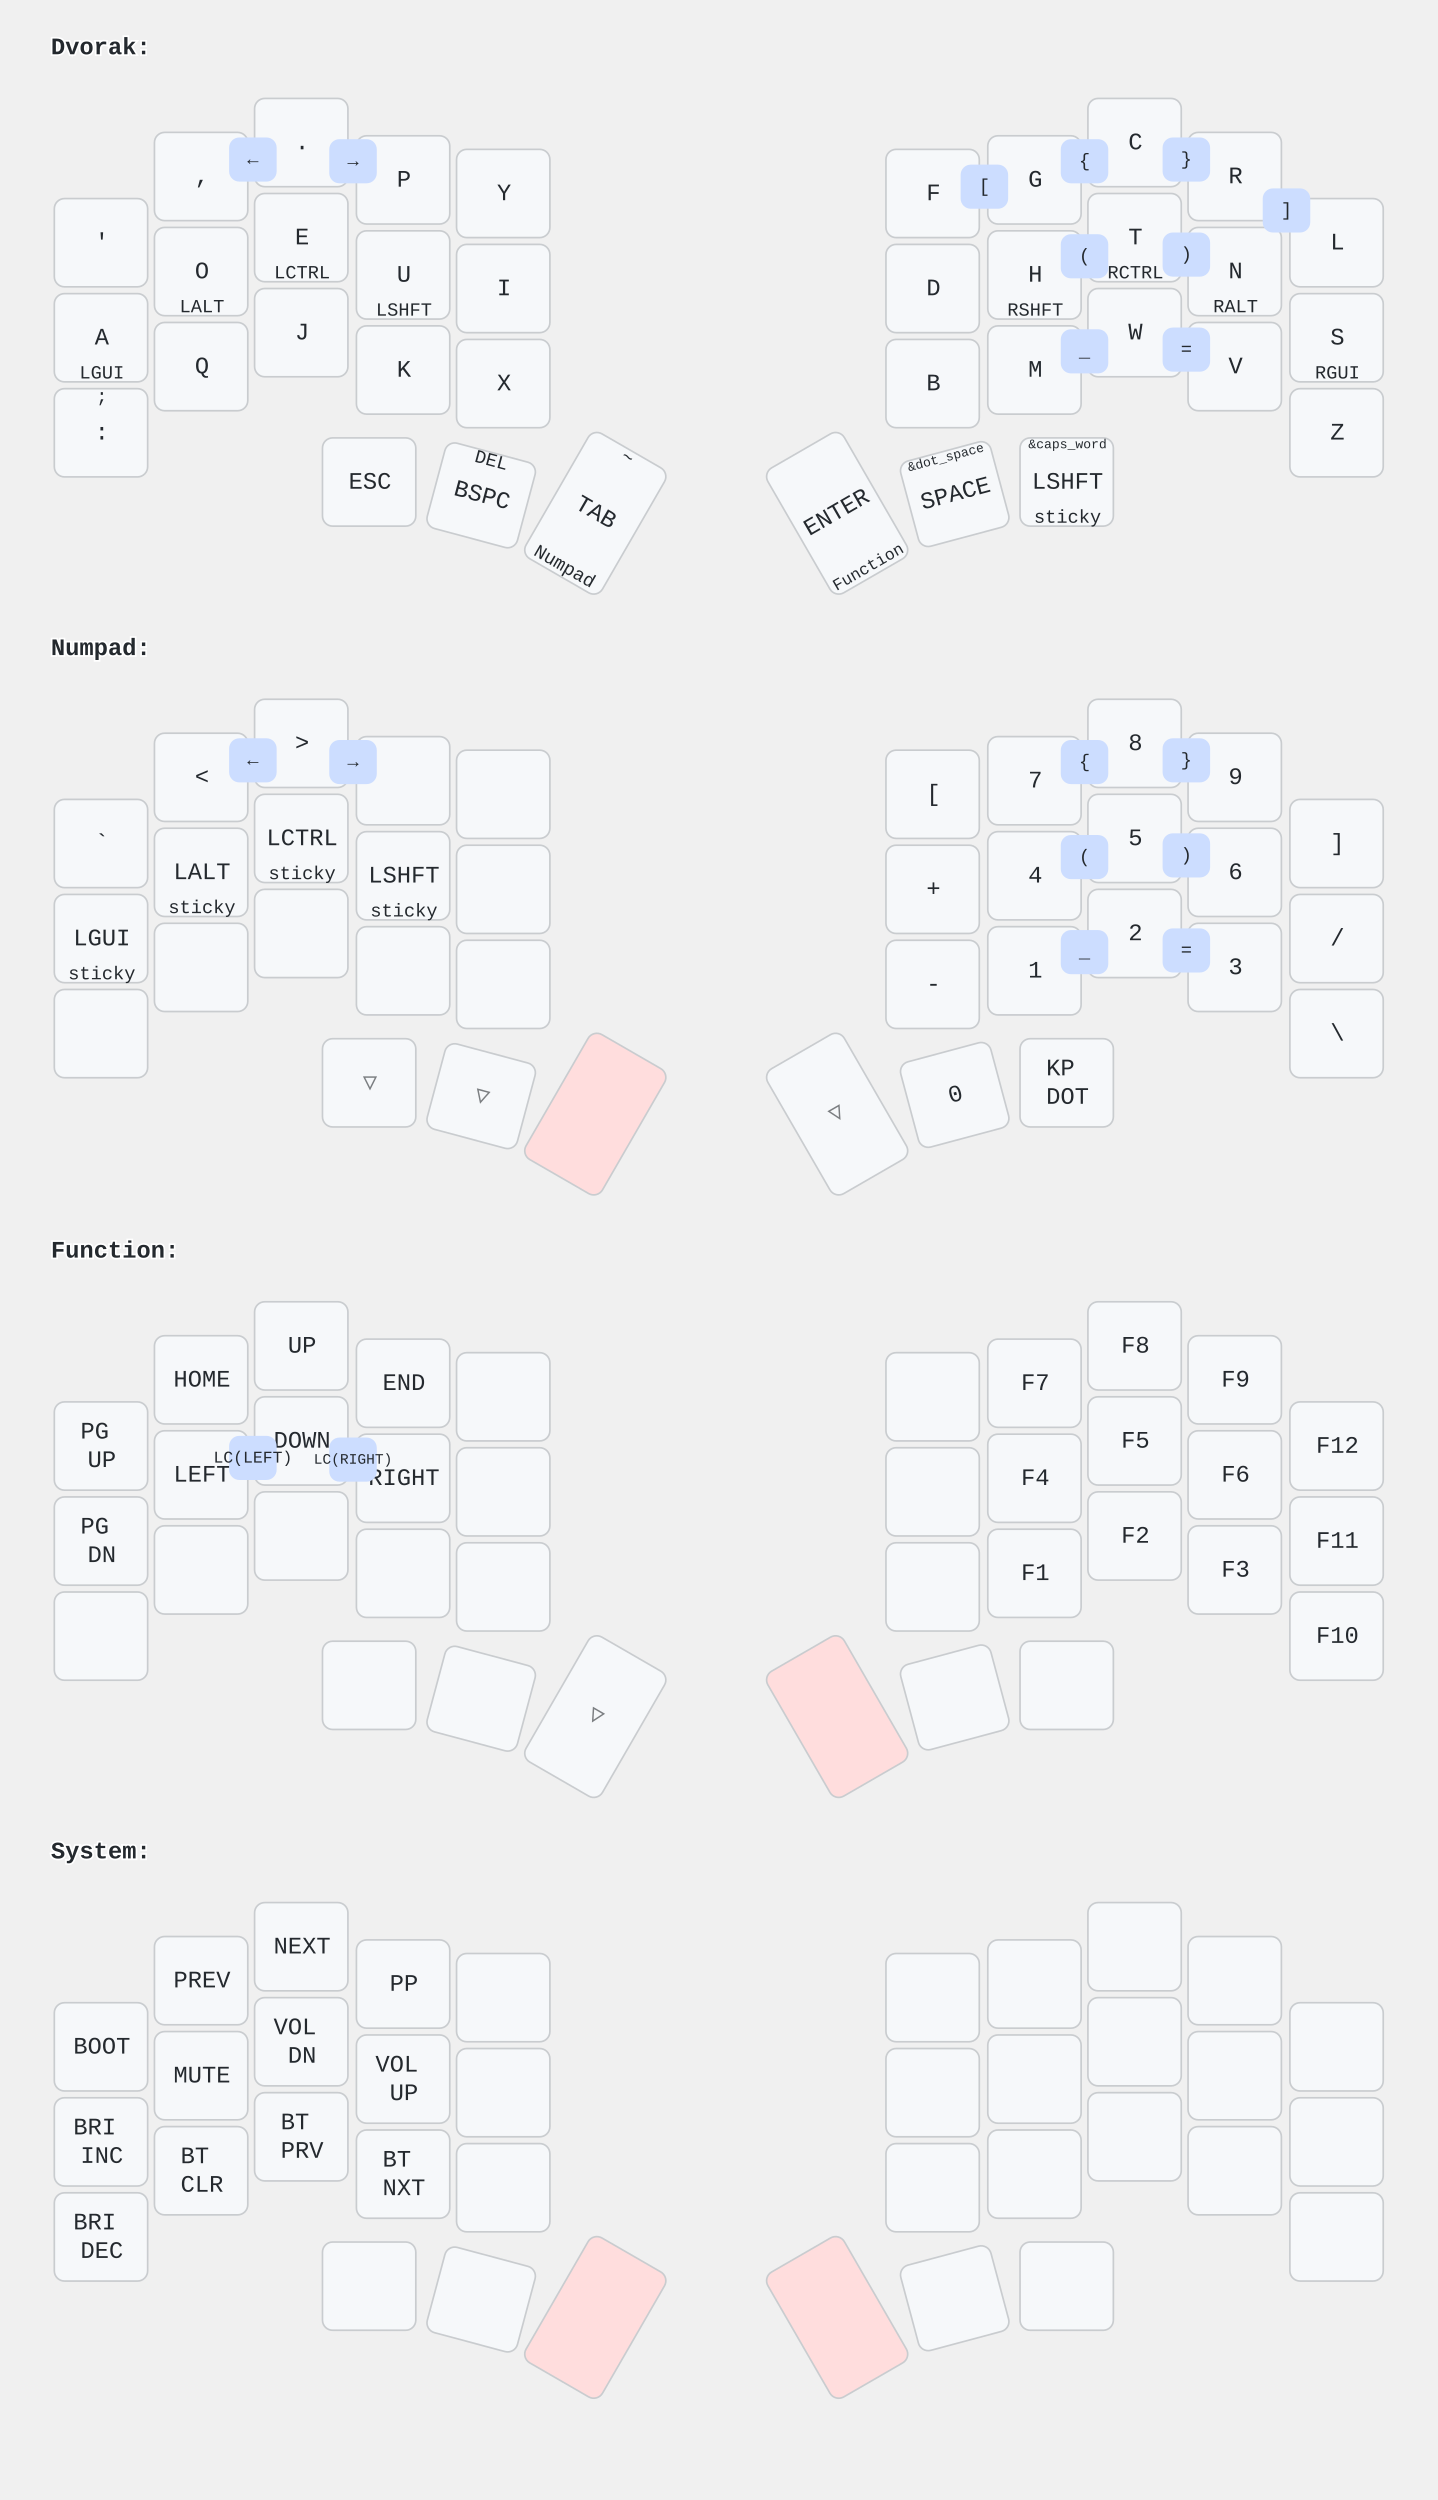
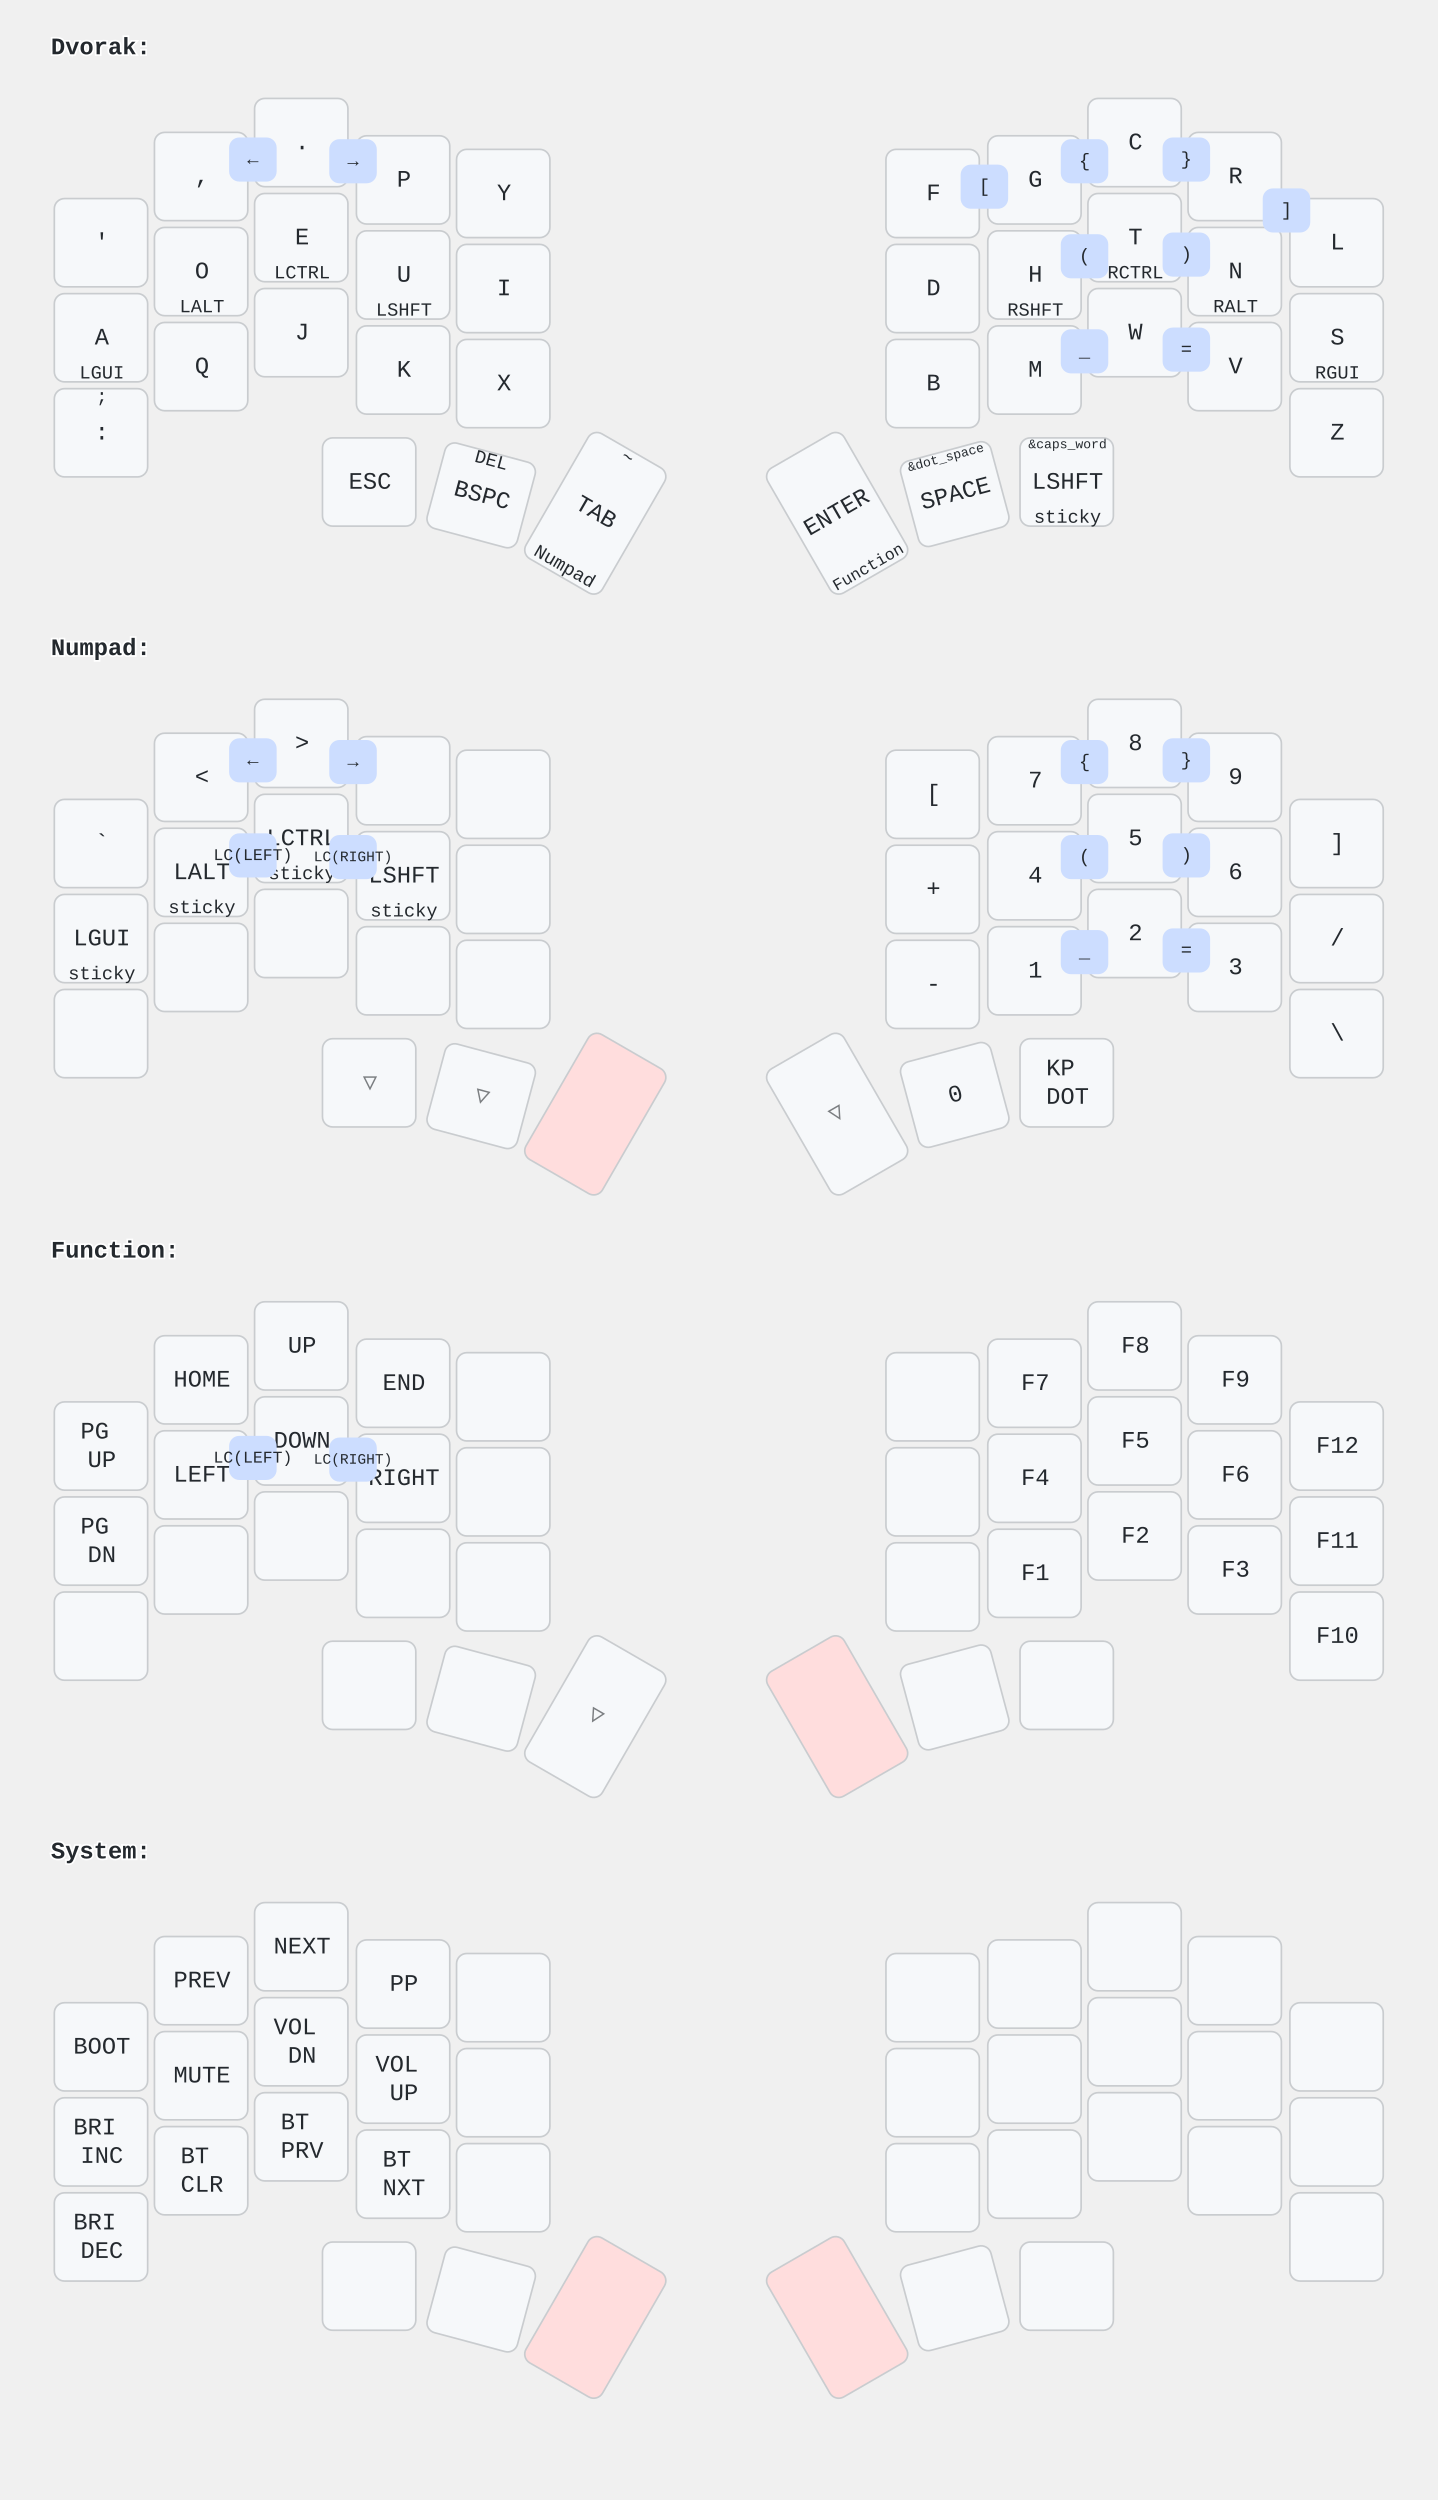
<svg xmlns="http://www.w3.org/2000/svg" width="847" height="1473" viewBox="0 0 847 1473" class="keymap">
  <style>/* inherit to force styles through use tags */
svg path {
    fill: inherit;
}

/* font and background color specifications */
svg.keymap {
    font-family: SFMono-Regular,Consolas,Liberation Mono,Menlo,monospace;
    font-size: 14px;
    font-kerning: normal;
    text-rendering: optimizeLegibility;
    fill: #24292e;
}

/* default key styling */
rect.key {
    fill: #f6f8fa;
    stroke: #c9cccf;
    stroke-width: 1;
}

/* default key side styling, only used is draw_key_sides is set */
rect.side {
    filter: brightness(90%);
}

/* color accent for combo boxes */
rect.combo, rect.combo-separate {
    fill: #cdf;
}

/* color accent for held keys */
rect.held, rect.combo.held {
    fill: #fdd;
}

/* color accent for ghost (optional) keys */
rect.ghost, rect.combo.ghost {
    stroke-dasharray: 4, 4;
    stroke-width: 2;
}

text {
    text-anchor: middle;
    dominant-baseline: middle;
}

/* styling for layer labels */
text.label {
    font-weight: bold;
    text-anchor: start;
    stroke: white;
    stroke-width: 2;
    paint-order: stroke;
}

/* styling for combo tap, and key hold/shifted label text */
text.combo, text.hold, text.shifted {
    font-size: 11px;
}

text.hold {
    text-anchor: middle;
    dominant-baseline: auto;
}

text.shifted {
    text-anchor: middle;
    dominant-baseline: hanging;
}

/* styling for hold/shifted label text in combo box */
text.combo.hold, text.combo.shifted {
    font-size: 8px;
}

/* lighter symbol for transparent keys */
text.trans {
    fill: #7b7e81;
}

/* styling for combo dendrons */
path.combo {
    stroke-width: 1;
    stroke: gray;
    fill: none;
}

/* Start Tabler Icons Cleanup */
/* cannot use height/width with glyphs */
.icon-tabler &gt; path {
    fill: inherit;
    stroke: inherit;
    stroke-width: 2;
}
/* hide tabler's default box */
.icon-tabler &gt; path[stroke="none"][fill="none"] {
    visibility: hidden;
}
/* End Tabler Icons Cleanup */
</style>
  <g transform="translate(30, 0)" class="layer-Dvorak">
    <text x="0" y="28" class="label">Dvorak:</text>
    <g transform="translate(0, 56)">
      <g transform="translate(30, 87)" class="key keypos-0">
        <rect rx="6" ry="6" x="-28" y="-26" width="55" height="52" class="key" />
        <text x="0" y="0" class="key tap">'</text>
      </g>
      <g transform="translate(89, 48)" class="key keypos-1">
        <rect rx="6" ry="6" x="-28" y="-26" width="55" height="52" class="key" />
        <text x="0" y="0" class="key tap">,</text>
      </g>
      <g transform="translate(148, 28)" class="key keypos-2">
        <rect rx="6" ry="6" x="-28" y="-26" width="55" height="52" class="key" />
        <text x="0" y="0" class="key tap">.</text>
      </g>
      <g transform="translate(208, 50)" class="key keypos-3">
        <rect rx="6" ry="6" x="-28" y="-26" width="55" height="52" class="key" />
        <text x="0" y="0" class="key tap">P</text>
      </g>
      <g transform="translate(267, 58)" class="key keypos-4">
        <rect rx="6" ry="6" x="-28" y="-26" width="55" height="52" class="key" />
        <text x="0" y="0" class="key tap">Y</text>
      </g>
      <g transform="translate(520, 58)" class="key keypos-5">
        <rect rx="6" ry="6" x="-28" y="-26" width="55" height="52" class="key" />
        <text x="0" y="0" class="key tap">F</text>
      </g>
      <g transform="translate(580, 50)" class="key keypos-6">
        <rect rx="6" ry="6" x="-28" y="-26" width="55" height="52" class="key" />
        <text x="0" y="0" class="key tap">G</text>
      </g>
      <g transform="translate(639, 28)" class="key keypos-7">
        <rect rx="6" ry="6" x="-28" y="-26" width="55" height="52" class="key" />
        <text x="0" y="0" class="key tap">C</text>
      </g>
      <g transform="translate(698, 48)" class="key keypos-8">
        <rect rx="6" ry="6" x="-28" y="-26" width="55" height="52" class="key" />
        <text x="0" y="0" class="key tap">R</text>
      </g>
      <g transform="translate(758, 87)" class="key keypos-9">
        <rect rx="6" ry="6" x="-28" y="-26" width="55" height="52" class="key" />
        <text x="0" y="0" class="key tap">L</text>
      </g>
      <g transform="translate(30, 143)" class="key keypos-10">
        <rect rx="6" ry="6" x="-28" y="-26" width="55" height="52" class="key" />
        <text x="0" y="0" class="key tap">A</text>
        <text x="0" y="24" class="key hold">LGUI</text>
      </g>
      <g transform="translate(89, 104)" class="key keypos-11">
        <rect rx="6" ry="6" x="-28" y="-26" width="55" height="52" class="key" />
        <text x="0" y="0" class="key tap">O</text>
        <text x="0" y="24" class="key hold">LALT</text>
      </g>
      <g transform="translate(148, 84)" class="key keypos-12">
        <rect rx="6" ry="6" x="-28" y="-26" width="55" height="52" class="key" />
        <text x="0" y="0" class="key tap">E</text>
        <text x="0" y="24" class="key hold">LCTRL</text>
      </g>
      <g transform="translate(208, 106)" class="key keypos-13">
        <rect rx="6" ry="6" x="-28" y="-26" width="55" height="52" class="key" />
        <text x="0" y="0" class="key tap">U</text>
        <text x="0" y="24" class="key hold">LSHFT</text>
      </g>
      <g transform="translate(267, 114)" class="key keypos-14">
        <rect rx="6" ry="6" x="-28" y="-26" width="55" height="52" class="key" />
        <text x="0" y="0" class="key tap">I</text>
      </g>
      <g transform="translate(520, 114)" class="key keypos-15">
        <rect rx="6" ry="6" x="-28" y="-26" width="55" height="52" class="key" />
        <text x="0" y="0" class="key tap">D</text>
      </g>
      <g transform="translate(580, 106)" class="key keypos-16">
        <rect rx="6" ry="6" x="-28" y="-26" width="55" height="52" class="key" />
        <text x="0" y="0" class="key tap">H</text>
        <text x="0" y="24" class="key hold">RSHFT</text>
      </g>
      <g transform="translate(639, 84)" class="key keypos-17">
        <rect rx="6" ry="6" x="-28" y="-26" width="55" height="52" class="key" />
        <text x="0" y="0" class="key tap">T</text>
        <text x="0" y="24" class="key hold">RCTRL</text>
      </g>
      <g transform="translate(698, 104)" class="key keypos-18">
        <rect rx="6" ry="6" x="-28" y="-26" width="55" height="52" class="key" />
        <text x="0" y="0" class="key tap">N</text>
        <text x="0" y="24" class="key hold">RALT</text>
      </g>
      <g transform="translate(758, 143)" class="key keypos-19">
        <rect rx="6" ry="6" x="-28" y="-26" width="55" height="52" class="key" />
        <text x="0" y="0" class="key tap">S</text>
        <text x="0" y="24" class="key hold">RGUI</text>
      </g>
      <g transform="translate(30, 199)" class="key keypos-20">
        <rect rx="6" ry="6" x="-28" y="-26" width="55" height="52" class="key" />
        <text x="0" y="0" class="key tap">:</text>
        <text x="0" y="-24" class="key shifted">;</text>
      </g>
      <g transform="translate(89, 160)" class="key keypos-21">
        <rect rx="6" ry="6" x="-28" y="-26" width="55" height="52" class="key" />
        <text x="0" y="0" class="key tap">Q</text>
      </g>
      <g transform="translate(148, 140)" class="key keypos-22">
        <rect rx="6" ry="6" x="-28" y="-26" width="55" height="52" class="key" />
        <text x="0" y="0" class="key tap">J</text>
      </g>
      <g transform="translate(208, 162)" class="key keypos-23">
        <rect rx="6" ry="6" x="-28" y="-26" width="55" height="52" class="key" />
        <text x="0" y="0" class="key tap">K</text>
      </g>
      <g transform="translate(267, 170)" class="key keypos-24">
        <rect rx="6" ry="6" x="-28" y="-26" width="55" height="52" class="key" />
        <text x="0" y="0" class="key tap">X</text>
      </g>
      <g transform="translate(520, 170)" class="key keypos-25">
        <rect rx="6" ry="6" x="-28" y="-26" width="55" height="52" class="key" />
        <text x="0" y="0" class="key tap">B</text>
      </g>
      <g transform="translate(580, 162)" class="key keypos-26">
        <rect rx="6" ry="6" x="-28" y="-26" width="55" height="52" class="key" />
        <text x="0" y="0" class="key tap">M</text>
      </g>
      <g transform="translate(639, 140)" class="key keypos-27">
        <rect rx="6" ry="6" x="-28" y="-26" width="55" height="52" class="key" />
        <text x="0" y="0" class="key tap">W</text>
      </g>
      <g transform="translate(698, 160)" class="key keypos-28">
        <rect rx="6" ry="6" x="-28" y="-26" width="55" height="52" class="key" />
        <text x="0" y="0" class="key tap">V</text>
      </g>
      <g transform="translate(758, 199)" class="key keypos-29">
        <rect rx="6" ry="6" x="-28" y="-26" width="55" height="52" class="key" />
        <text x="0" y="0" class="key tap">Z</text>
      </g>
      <g transform="translate(188, 228)" class="key keypos-30">
        <rect rx="6" ry="6" x="-28" y="-26" width="55" height="52" class="key" />
        <text x="0" y="0" class="key tap">ESC</text>
      </g>
      <g transform="translate(254, 236) rotate(15.0)" class="key keypos-31">
        <rect rx="6" ry="6" x="-28" y="-26" width="55" height="52" class="key" />
        <text x="0" y="0" class="key tap">BSPC</text>
        <text x="0" y="-24" class="key shifted">DEL</text>
      </g>
      <g transform="translate(321, 246) rotate(30.0)" class="key keypos-32">
        <rect rx="6" ry="6" x="-26" y="-42" width="52" height="85" class="key" />
        <text x="0" y="0" class="key tap">TAB</text>
        <text x="0" y="40" class="key hold">Numpad</text>
        <text x="0" y="-40" class="key shifted">~</text>
      </g>
      <g transform="translate(463, 246) rotate(-30.0)" class="key keypos-33">
        <rect rx="6" ry="6" x="-26" y="-42" width="52" height="85" class="key" />
        <text x="0" y="0" class="key tap">ENTER</text>
        <text x="0" y="40" class="key hold">
          <tspan style="font-size: 88%">Function</tspan>
        </text>
      </g>
      <g transform="translate(533, 235) rotate(-15.0)" class="key keypos-34">
        <rect rx="6" ry="6" x="-28" y="-26" width="55" height="52" class="key" />
        <text x="0" y="0" class="key tap">SPACE</text>
        <text x="0" y="-24" class="key shifted">
          <tspan style="font-size: 70%">&amp;dot_space</tspan>
        </text>
      </g>
      <g transform="translate(599, 228)" class="key keypos-35">
        <rect rx="6" ry="6" x="-28" y="-26" width="55" height="52" class="key" />
        <text x="0" y="0" class="key tap">LSHFT</text>
        <text x="0" y="24" class="key hold">sticky</text>
        <text x="0" y="-24" class="key shifted">
          <tspan style="font-size: 70%">&amp;caps_word</tspan>
        </text>
      </g>
      <g class="combo combopos-0">
        <rect rx="6" ry="6" x="595" y="26" width="28" height="26" class="combo" />
        <text x="609" y="39" class="combo tap">{</text>
      </g>
      <g class="combo combopos-1">
        <rect rx="6" ry="6" x="655" y="25" width="28" height="26" class="combo" />
        <text x="669" y="38" class="combo tap">}</text>
      </g>
      <g class="combo combopos-2">
        <rect rx="6" ry="6" x="536" y="41" width="28" height="26" class="combo" />
        <text x="550" y="54" class="combo tap">[</text>
      </g>
      <g class="combo combopos-3">
        <rect rx="6" ry="6" x="714" y="55" width="28" height="26" class="combo" />
        <text x="728" y="68" class="combo tap">]</text>
      </g>
      <g class="combo combopos-4">
        <rect rx="6" ry="6" x="595" y="82" width="28" height="26" class="combo" />
        <text x="609" y="95" class="combo tap">(</text>
      </g>
      <g class="combo combopos-5">
        <rect rx="6" ry="6" x="655" y="81" width="28" height="26" class="combo" />
        <text x="669" y="94" class="combo tap">)</text>
      </g>
      <g class="combo combopos-6">
        <rect rx="6" ry="6" x="595" y="138" width="28" height="26" class="combo" />
        <text x="609" y="151" class="combo tap">_</text>
      </g>
      <g class="combo combopos-7">
        <rect rx="6" ry="6" x="655" y="137" width="28" height="26" class="combo" />
        <text x="669" y="150" class="combo tap">=</text>
      </g>
      <g class="combo combopos-8">
        <rect rx="6" ry="6" x="105" y="25" width="28" height="26" class="combo" />
        <text x="119" y="38" class="combo tap">←</text>
      </g>
      <g class="combo combopos-9">
        <rect rx="6" ry="6" x="164" y="26" width="28" height="26" class="combo" />
        <text x="178" y="39" class="combo tap">→</text>
      </g>
    </g>
  </g>
  <g transform="translate(30, 354)" class="layer-Numpad">
    <text x="0" y="28" class="label">Numpad:</text>
    <g transform="translate(0, 56)">
      <g transform="translate(30, 87)" class="key keypos-0">
        <rect rx="6" ry="6" x="-28" y="-26" width="55" height="52" class="key" />
        <text x="0" y="0" class="key tap">`</text>
      </g>
      <g transform="translate(89, 48)" class="key keypos-1">
        <rect rx="6" ry="6" x="-28" y="-26" width="55" height="52" class="key" />
        <text x="0" y="0" class="key tap">&lt;</text>
      </g>
      <g transform="translate(148, 28)" class="key keypos-2">
        <rect rx="6" ry="6" x="-28" y="-26" width="55" height="52" class="key" />
        <text x="0" y="0" class="key tap">&gt;</text>
      </g>
      <g transform="translate(208, 50)" class="key keypos-3">
        <rect rx="6" ry="6" x="-28" y="-26" width="55" height="52" class="key" />
      </g>
      <g transform="translate(267, 58)" class="key keypos-4">
        <rect rx="6" ry="6" x="-28" y="-26" width="55" height="52" class="key" />
      </g>
      <g transform="translate(520, 58)" class="key keypos-5">
        <rect rx="6" ry="6" x="-28" y="-26" width="55" height="52" class="key" />
        <text x="0" y="0" class="key tap">[</text>
      </g>
      <g transform="translate(580, 50)" class="key keypos-6">
        <rect rx="6" ry="6" x="-28" y="-26" width="55" height="52" class="key" />
        <text x="0" y="0" class="key tap">7</text>
      </g>
      <g transform="translate(639, 28)" class="key keypos-7">
        <rect rx="6" ry="6" x="-28" y="-26" width="55" height="52" class="key" />
        <text x="0" y="0" class="key tap">8</text>
      </g>
      <g transform="translate(698, 48)" class="key keypos-8">
        <rect rx="6" ry="6" x="-28" y="-26" width="55" height="52" class="key" />
        <text x="0" y="0" class="key tap">9</text>
      </g>
      <g transform="translate(758, 87)" class="key keypos-9">
        <rect rx="6" ry="6" x="-28" y="-26" width="55" height="52" class="key" />
        <text x="0" y="0" class="key tap">]</text>
      </g>
      <g transform="translate(30, 143)" class="key keypos-10">
        <rect rx="6" ry="6" x="-28" y="-26" width="55" height="52" class="key" />
        <text x="0" y="0" class="key tap">LGUI</text>
        <text x="0" y="24" class="key hold">sticky</text>
      </g>
      <g transform="translate(89, 104)" class="key keypos-11">
        <rect rx="6" ry="6" x="-28" y="-26" width="55" height="52" class="key" />
        <text x="0" y="0" class="key tap">LALT</text>
        <text x="0" y="24" class="key hold">sticky</text>
      </g>
      <g transform="translate(148, 84)" class="key keypos-12">
        <rect rx="6" ry="6" x="-28" y="-26" width="55" height="52" class="key" />
        <text x="0" y="0" class="key tap">LCTRL</text>
        <text x="0" y="24" class="key hold">sticky</text>
      </g>
      <g transform="translate(208, 106)" class="key keypos-13">
        <rect rx="6" ry="6" x="-28" y="-26" width="55" height="52" class="key" />
        <text x="0" y="0" class="key tap">LSHFT</text>
        <text x="0" y="24" class="key hold">sticky</text>
      </g>
      <g transform="translate(267, 114)" class="key keypos-14">
        <rect rx="6" ry="6" x="-28" y="-26" width="55" height="52" class="key" />
      </g>
      <g transform="translate(520, 114)" class="key keypos-15">
        <rect rx="6" ry="6" x="-28" y="-26" width="55" height="52" class="key" />
        <text x="0" y="0" class="key tap">+</text>
      </g>
      <g transform="translate(580, 106)" class="key keypos-16">
        <rect rx="6" ry="6" x="-28" y="-26" width="55" height="52" class="key" />
        <text x="0" y="0" class="key tap">4</text>
      </g>
      <g transform="translate(639, 84)" class="key keypos-17">
        <rect rx="6" ry="6" x="-28" y="-26" width="55" height="52" class="key" />
        <text x="0" y="0" class="key tap">5</text>
      </g>
      <g transform="translate(698, 104)" class="key keypos-18">
        <rect rx="6" ry="6" x="-28" y="-26" width="55" height="52" class="key" />
        <text x="0" y="0" class="key tap">6</text>
      </g>
      <g transform="translate(758, 143)" class="key keypos-19">
        <rect rx="6" ry="6" x="-28" y="-26" width="55" height="52" class="key" />
        <text x="0" y="0" class="key tap">/</text>
      </g>
      <g transform="translate(30, 199)" class="key keypos-20">
        <rect rx="6" ry="6" x="-28" y="-26" width="55" height="52" class="key" />
      </g>
      <g transform="translate(89, 160)" class="key keypos-21">
        <rect rx="6" ry="6" x="-28" y="-26" width="55" height="52" class="key" />
      </g>
      <g transform="translate(148, 140)" class="key keypos-22">
        <rect rx="6" ry="6" x="-28" y="-26" width="55" height="52" class="key" />
      </g>
      <g transform="translate(208, 162)" class="key keypos-23">
        <rect rx="6" ry="6" x="-28" y="-26" width="55" height="52" class="key" />
      </g>
      <g transform="translate(267, 170)" class="key keypos-24">
        <rect rx="6" ry="6" x="-28" y="-26" width="55" height="52" class="key" />
      </g>
      <g transform="translate(520, 170)" class="key keypos-25">
        <rect rx="6" ry="6" x="-28" y="-26" width="55" height="52" class="key" />
        <text x="0" y="0" class="key tap">-</text>
      </g>
      <g transform="translate(580, 162)" class="key keypos-26">
        <rect rx="6" ry="6" x="-28" y="-26" width="55" height="52" class="key" />
        <text x="0" y="0" class="key tap">1</text>
      </g>
      <g transform="translate(639, 140)" class="key keypos-27">
        <rect rx="6" ry="6" x="-28" y="-26" width="55" height="52" class="key" />
        <text x="0" y="0" class="key tap">2</text>
      </g>
      <g transform="translate(698, 160)" class="key keypos-28">
        <rect rx="6" ry="6" x="-28" y="-26" width="55" height="52" class="key" />
        <text x="0" y="0" class="key tap">3</text>
      </g>
      <g transform="translate(758, 199)" class="key keypos-29">
        <rect rx="6" ry="6" x="-28" y="-26" width="55" height="52" class="key" />
        <text x="0" y="0" class="key tap">\</text>
      </g>
      <g transform="translate(188, 228)" class="key trans keypos-30">
        <rect rx="6" ry="6" x="-28" y="-26" width="55" height="52" class="key trans" />
        <text x="0" y="0" class="key trans tap">▽</text>
      </g>
      <g transform="translate(254, 236) rotate(15.0)" class="key trans keypos-31">
        <rect rx="6" ry="6" x="-28" y="-26" width="55" height="52" class="key trans" />
        <text x="0" y="0" class="key trans tap">▽</text>
      </g>
      <g transform="translate(321, 246) rotate(30.0)" class="key held keypos-32">
        <rect rx="6" ry="6" x="-26" y="-42" width="52" height="85" class="key held" />
      </g>
      <g transform="translate(463, 246) rotate(-30.0)" class="key trans keypos-33">
        <rect rx="6" ry="6" x="-26" y="-42" width="52" height="85" class="key trans" />
        <text x="0" y="0" class="key trans tap">▽</text>
      </g>
      <g transform="translate(533, 235) rotate(-15.0)" class="key keypos-34">
        <rect rx="6" ry="6" x="-28" y="-26" width="55" height="52" class="key" />
        <text x="0" y="0" class="key tap">0</text>
      </g>
      <g transform="translate(599, 228)" class="key keypos-35">
        <rect rx="6" ry="6" x="-28" y="-26" width="55" height="52" class="key" />
        <text x="0" y="0" class="key tap">
          <tspan x="0" dy="-0.6em">KP</tspan>
          <tspan x="0" dy="1.2em">DOT</tspan>
        </text>
      </g>
      <g class="combo combopos-0">
        <rect rx="6" ry="6" x="595" y="26" width="28" height="26" class="combo" />
        <text x="609" y="39" class="combo tap">{</text>
      </g>
      <g class="combo combopos-1">
        <rect rx="6" ry="6" x="655" y="25" width="28" height="26" class="combo" />
        <text x="669" y="38" class="combo tap">}</text>
      </g>
      <g class="combo combopos-2">
        <rect rx="6" ry="6" x="595" y="82" width="28" height="26" class="combo" />
        <text x="609" y="95" class="combo tap">(</text>
      </g>
      <g class="combo combopos-3">
        <rect rx="6" ry="6" x="655" y="81" width="28" height="26" class="combo" />
        <text x="669" y="94" class="combo tap">)</text>
      </g>
      <g class="combo combopos-4">
        <rect rx="6" ry="6" x="595" y="138" width="28" height="26" class="combo" />
        <text x="609" y="151" class="combo tap">_</text>
      </g>
      <g class="combo combopos-5">
        <rect rx="6" ry="6" x="655" y="137" width="28" height="26" class="combo" />
        <text x="669" y="150" class="combo tap">=</text>
      </g>
      <g class="combo combopos-6">
+         <rect rx="6" ry="6" x="105" y="81" width="28" height="26" class="combo" />
+         <text x="119" y="94" class="combo tap">
+           <tspan style="font-size: 88%">LC(LEFT)</tspan>
+         </text>
+       </g>
+       <g class="combo combopos-7">
+         <rect rx="6" ry="6" x="164" y="82" width="28" height="26" class="combo" />
+         <text x="178" y="95" class="combo tap">
+           <tspan style="font-size: 78%">LC(RIGHT)</tspan>
+         </text>
+       </g>
+       <g class="combo combopos-8">
        <rect rx="6" ry="6" x="105" y="25" width="28" height="26" class="combo" />
        <text x="119" y="38" class="combo tap">←</text>
      </g>
-       <g class="combo combopos-7">
+       <g class="combo combopos-9">
        <rect rx="6" ry="6" x="164" y="26" width="28" height="26" class="combo" />
        <text x="178" y="39" class="combo tap">→</text>
      </g>
    </g>
  </g>
  <g transform="translate(30, 709)" class="layer-Function">
    <text x="0" y="28" class="label">Function:</text>
    <g transform="translate(0, 56)">
      <g transform="translate(30, 87)" class="key keypos-0">
        <rect rx="6" ry="6" x="-28" y="-26" width="55" height="52" class="key" />
        <text x="0" y="0" class="key tap">
          <tspan x="0" dy="-0.6em">PG</tspan>
          <tspan x="0" dy="1.2em">UP</tspan>
        </text>
      </g>
      <g transform="translate(89, 48)" class="key keypos-1">
        <rect rx="6" ry="6" x="-28" y="-26" width="55" height="52" class="key" />
        <text x="0" y="0" class="key tap">HOME</text>
      </g>
      <g transform="translate(148, 28)" class="key keypos-2">
        <rect rx="6" ry="6" x="-28" y="-26" width="55" height="52" class="key" />
        <text x="0" y="0" class="key tap">UP</text>
      </g>
      <g transform="translate(208, 50)" class="key keypos-3">
        <rect rx="6" ry="6" x="-28" y="-26" width="55" height="52" class="key" />
        <text x="0" y="0" class="key tap">END</text>
      </g>
      <g transform="translate(267, 58)" class="key keypos-4">
        <rect rx="6" ry="6" x="-28" y="-26" width="55" height="52" class="key" />
      </g>
      <g transform="translate(520, 58)" class="key keypos-5">
        <rect rx="6" ry="6" x="-28" y="-26" width="55" height="52" class="key" />
      </g>
      <g transform="translate(580, 50)" class="key keypos-6">
        <rect rx="6" ry="6" x="-28" y="-26" width="55" height="52" class="key" />
        <text x="0" y="0" class="key tap">F7</text>
      </g>
      <g transform="translate(639, 28)" class="key keypos-7">
        <rect rx="6" ry="6" x="-28" y="-26" width="55" height="52" class="key" />
        <text x="0" y="0" class="key tap">F8</text>
      </g>
      <g transform="translate(698, 48)" class="key keypos-8">
        <rect rx="6" ry="6" x="-28" y="-26" width="55" height="52" class="key" />
        <text x="0" y="0" class="key tap">F9</text>
      </g>
      <g transform="translate(758, 87)" class="key keypos-9">
        <rect rx="6" ry="6" x="-28" y="-26" width="55" height="52" class="key" />
        <text x="0" y="0" class="key tap">F12</text>
      </g>
      <g transform="translate(30, 143)" class="key keypos-10">
        <rect rx="6" ry="6" x="-28" y="-26" width="55" height="52" class="key" />
        <text x="0" y="0" class="key tap">
          <tspan x="0" dy="-0.6em">PG</tspan>
          <tspan x="0" dy="1.2em">DN</tspan>
        </text>
      </g>
      <g transform="translate(89, 104)" class="key keypos-11">
        <rect rx="6" ry="6" x="-28" y="-26" width="55" height="52" class="key" />
        <text x="0" y="0" class="key tap">LEFT</text>
      </g>
      <g transform="translate(148, 84)" class="key keypos-12">
        <rect rx="6" ry="6" x="-28" y="-26" width="55" height="52" class="key" />
        <text x="0" y="0" class="key tap">DOWN</text>
      </g>
      <g transform="translate(208, 106)" class="key keypos-13">
        <rect rx="6" ry="6" x="-28" y="-26" width="55" height="52" class="key" />
        <text x="0" y="0" class="key tap">RIGHT</text>
      </g>
      <g transform="translate(267, 114)" class="key keypos-14">
        <rect rx="6" ry="6" x="-28" y="-26" width="55" height="52" class="key" />
      </g>
      <g transform="translate(520, 114)" class="key keypos-15">
        <rect rx="6" ry="6" x="-28" y="-26" width="55" height="52" class="key" />
      </g>
      <g transform="translate(580, 106)" class="key keypos-16">
        <rect rx="6" ry="6" x="-28" y="-26" width="55" height="52" class="key" />
        <text x="0" y="0" class="key tap">F4</text>
      </g>
      <g transform="translate(639, 84)" class="key keypos-17">
        <rect rx="6" ry="6" x="-28" y="-26" width="55" height="52" class="key" />
        <text x="0" y="0" class="key tap">F5</text>
      </g>
      <g transform="translate(698, 104)" class="key keypos-18">
        <rect rx="6" ry="6" x="-28" y="-26" width="55" height="52" class="key" />
        <text x="0" y="0" class="key tap">F6</text>
      </g>
      <g transform="translate(758, 143)" class="key keypos-19">
        <rect rx="6" ry="6" x="-28" y="-26" width="55" height="52" class="key" />
        <text x="0" y="0" class="key tap">F11</text>
      </g>
      <g transform="translate(30, 199)" class="key keypos-20">
        <rect rx="6" ry="6" x="-28" y="-26" width="55" height="52" class="key" />
      </g>
      <g transform="translate(89, 160)" class="key keypos-21">
        <rect rx="6" ry="6" x="-28" y="-26" width="55" height="52" class="key" />
      </g>
      <g transform="translate(148, 140)" class="key keypos-22">
        <rect rx="6" ry="6" x="-28" y="-26" width="55" height="52" class="key" />
      </g>
      <g transform="translate(208, 162)" class="key keypos-23">
        <rect rx="6" ry="6" x="-28" y="-26" width="55" height="52" class="key" />
      </g>
      <g transform="translate(267, 170)" class="key keypos-24">
        <rect rx="6" ry="6" x="-28" y="-26" width="55" height="52" class="key" />
      </g>
      <g transform="translate(520, 170)" class="key keypos-25">
        <rect rx="6" ry="6" x="-28" y="-26" width="55" height="52" class="key" />
      </g>
      <g transform="translate(580, 162)" class="key keypos-26">
        <rect rx="6" ry="6" x="-28" y="-26" width="55" height="52" class="key" />
        <text x="0" y="0" class="key tap">F1</text>
      </g>
      <g transform="translate(639, 140)" class="key keypos-27">
        <rect rx="6" ry="6" x="-28" y="-26" width="55" height="52" class="key" />
        <text x="0" y="0" class="key tap">F2</text>
      </g>
      <g transform="translate(698, 160)" class="key keypos-28">
        <rect rx="6" ry="6" x="-28" y="-26" width="55" height="52" class="key" />
        <text x="0" y="0" class="key tap">F3</text>
      </g>
      <g transform="translate(758, 199)" class="key keypos-29">
        <rect rx="6" ry="6" x="-28" y="-26" width="55" height="52" class="key" />
        <text x="0" y="0" class="key tap">F10</text>
      </g>
      <g transform="translate(188, 228)" class="key keypos-30">
        <rect rx="6" ry="6" x="-28" y="-26" width="55" height="52" class="key" />
      </g>
      <g transform="translate(254, 236) rotate(15.0)" class="key keypos-31">
        <rect rx="6" ry="6" x="-28" y="-26" width="55" height="52" class="key" />
      </g>
      <g transform="translate(321, 246) rotate(30.0)" class="key trans keypos-32">
        <rect rx="6" ry="6" x="-26" y="-42" width="52" height="85" class="key trans" />
        <text x="0" y="0" class="key trans tap">▽</text>
      </g>
      <g transform="translate(463, 246) rotate(-30.0)" class="key held keypos-33">
        <rect rx="6" ry="6" x="-26" y="-42" width="52" height="85" class="key held" />
      </g>
      <g transform="translate(533, 235) rotate(-15.0)" class="key keypos-34">
        <rect rx="6" ry="6" x="-28" y="-26" width="55" height="52" class="key" />
      </g>
      <g transform="translate(599, 228)" class="key keypos-35">
        <rect rx="6" ry="6" x="-28" y="-26" width="55" height="52" class="key" />
      </g>
      <g class="combo combopos-0">
        <rect rx="6" ry="6" x="105" y="81" width="28" height="26" class="combo" />
        <text x="119" y="94" class="combo tap">
          <tspan style="font-size: 88%">LC(LEFT)</tspan>
        </text>
      </g>
      <g class="combo combopos-1">
        <rect rx="6" ry="6" x="164" y="82" width="28" height="26" class="combo" />
        <text x="178" y="95" class="combo tap">
          <tspan style="font-size: 78%">LC(RIGHT)</tspan>
        </text>
      </g>
    </g>
  </g>
  <g transform="translate(30, 1063)" class="layer-System">
    <text x="0" y="28" class="label">System:</text>
    <g transform="translate(0, 56)">
      <g transform="translate(30, 87)" class="key keypos-0">
        <rect rx="6" ry="6" x="-28" y="-26" width="55" height="52" class="key" />
        <text x="0" y="0" class="key tap">BOOT</text>
      </g>
      <g transform="translate(89, 48)" class="key keypos-1">
        <rect rx="6" ry="6" x="-28" y="-26" width="55" height="52" class="key" />
        <text x="0" y="0" class="key tap">PREV</text>
      </g>
      <g transform="translate(148, 28)" class="key keypos-2">
        <rect rx="6" ry="6" x="-28" y="-26" width="55" height="52" class="key" />
        <text x="0" y="0" class="key tap">NEXT</text>
      </g>
      <g transform="translate(208, 50)" class="key keypos-3">
        <rect rx="6" ry="6" x="-28" y="-26" width="55" height="52" class="key" />
        <text x="0" y="0" class="key tap">PP</text>
      </g>
      <g transform="translate(267, 58)" class="key keypos-4">
        <rect rx="6" ry="6" x="-28" y="-26" width="55" height="52" class="key" />
      </g>
      <g transform="translate(520, 58)" class="key keypos-5">
        <rect rx="6" ry="6" x="-28" y="-26" width="55" height="52" class="key" />
      </g>
      <g transform="translate(580, 50)" class="key keypos-6">
        <rect rx="6" ry="6" x="-28" y="-26" width="55" height="52" class="key" />
      </g>
      <g transform="translate(639, 28)" class="key keypos-7">
        <rect rx="6" ry="6" x="-28" y="-26" width="55" height="52" class="key" />
      </g>
      <g transform="translate(698, 48)" class="key keypos-8">
        <rect rx="6" ry="6" x="-28" y="-26" width="55" height="52" class="key" />
      </g>
      <g transform="translate(758, 87)" class="key keypos-9">
        <rect rx="6" ry="6" x="-28" y="-26" width="55" height="52" class="key" />
      </g>
      <g transform="translate(30, 143)" class="key keypos-10">
        <rect rx="6" ry="6" x="-28" y="-26" width="55" height="52" class="key" />
        <text x="0" y="0" class="key tap">
          <tspan x="0" dy="-0.6em">BRI</tspan>
          <tspan x="0" dy="1.2em">INC</tspan>
        </text>
      </g>
      <g transform="translate(89, 104)" class="key keypos-11">
        <rect rx="6" ry="6" x="-28" y="-26" width="55" height="52" class="key" />
        <text x="0" y="0" class="key tap">MUTE</text>
      </g>
      <g transform="translate(148, 84)" class="key keypos-12">
        <rect rx="6" ry="6" x="-28" y="-26" width="55" height="52" class="key" />
        <text x="0" y="0" class="key tap">
          <tspan x="0" dy="-0.6em">VOL</tspan>
          <tspan x="0" dy="1.2em">DN</tspan>
        </text>
      </g>
      <g transform="translate(208, 106)" class="key keypos-13">
        <rect rx="6" ry="6" x="-28" y="-26" width="55" height="52" class="key" />
        <text x="0" y="0" class="key tap">
          <tspan x="0" dy="-0.6em">VOL</tspan>
          <tspan x="0" dy="1.2em">UP</tspan>
        </text>
      </g>
      <g transform="translate(267, 114)" class="key keypos-14">
        <rect rx="6" ry="6" x="-28" y="-26" width="55" height="52" class="key" />
      </g>
      <g transform="translate(520, 114)" class="key keypos-15">
        <rect rx="6" ry="6" x="-28" y="-26" width="55" height="52" class="key" />
      </g>
      <g transform="translate(580, 106)" class="key keypos-16">
        <rect rx="6" ry="6" x="-28" y="-26" width="55" height="52" class="key" />
      </g>
      <g transform="translate(639, 84)" class="key keypos-17">
        <rect rx="6" ry="6" x="-28" y="-26" width="55" height="52" class="key" />
      </g>
      <g transform="translate(698, 104)" class="key keypos-18">
        <rect rx="6" ry="6" x="-28" y="-26" width="55" height="52" class="key" />
      </g>
      <g transform="translate(758, 143)" class="key keypos-19">
        <rect rx="6" ry="6" x="-28" y="-26" width="55" height="52" class="key" />
      </g>
      <g transform="translate(30, 199)" class="key keypos-20">
        <rect rx="6" ry="6" x="-28" y="-26" width="55" height="52" class="key" />
        <text x="0" y="0" class="key tap">
          <tspan x="0" dy="-0.6em">BRI</tspan>
          <tspan x="0" dy="1.2em">DEC</tspan>
        </text>
      </g>
      <g transform="translate(89, 160)" class="key keypos-21">
        <rect rx="6" ry="6" x="-28" y="-26" width="55" height="52" class="key" />
        <text x="0" y="0" class="key tap">
          <tspan x="0" dy="-0.6em">BT</tspan>
          <tspan x="0" dy="1.2em">CLR</tspan>
        </text>
      </g>
      <g transform="translate(148, 140)" class="key keypos-22">
        <rect rx="6" ry="6" x="-28" y="-26" width="55" height="52" class="key" />
        <text x="0" y="0" class="key tap">
          <tspan x="0" dy="-0.6em">BT</tspan>
          <tspan x="0" dy="1.2em">PRV</tspan>
        </text>
      </g>
      <g transform="translate(208, 162)" class="key keypos-23">
        <rect rx="6" ry="6" x="-28" y="-26" width="55" height="52" class="key" />
        <text x="0" y="0" class="key tap">
          <tspan x="0" dy="-0.6em">BT</tspan>
          <tspan x="0" dy="1.2em">NXT</tspan>
        </text>
      </g>
      <g transform="translate(267, 170)" class="key keypos-24">
        <rect rx="6" ry="6" x="-28" y="-26" width="55" height="52" class="key" />
      </g>
      <g transform="translate(520, 170)" class="key keypos-25">
        <rect rx="6" ry="6" x="-28" y="-26" width="55" height="52" class="key" />
      </g>
      <g transform="translate(580, 162)" class="key keypos-26">
        <rect rx="6" ry="6" x="-28" y="-26" width="55" height="52" class="key" />
      </g>
      <g transform="translate(639, 140)" class="key keypos-27">
        <rect rx="6" ry="6" x="-28" y="-26" width="55" height="52" class="key" />
      </g>
      <g transform="translate(698, 160)" class="key keypos-28">
        <rect rx="6" ry="6" x="-28" y="-26" width="55" height="52" class="key" />
      </g>
      <g transform="translate(758, 199)" class="key keypos-29">
        <rect rx="6" ry="6" x="-28" y="-26" width="55" height="52" class="key" />
      </g>
      <g transform="translate(188, 228)" class="key keypos-30">
        <rect rx="6" ry="6" x="-28" y="-26" width="55" height="52" class="key" />
      </g>
      <g transform="translate(254, 236) rotate(15.0)" class="key keypos-31">
        <rect rx="6" ry="6" x="-28" y="-26" width="55" height="52" class="key" />
      </g>
      <g transform="translate(321, 246) rotate(30.0)" class="key held keypos-32">
        <rect rx="6" ry="6" x="-26" y="-42" width="52" height="85" class="key held" />
      </g>
      <g transform="translate(463, 246) rotate(-30.0)" class="key held keypos-33">
        <rect rx="6" ry="6" x="-26" y="-42" width="52" height="85" class="key held" />
      </g>
      <g transform="translate(533, 235) rotate(-15.0)" class="key keypos-34">
        <rect rx="6" ry="6" x="-28" y="-26" width="55" height="52" class="key" />
      </g>
      <g transform="translate(599, 228)" class="key keypos-35">
        <rect rx="6" ry="6" x="-28" y="-26" width="55" height="52" class="key" />
      </g>
    </g>
  </g>
</svg>
